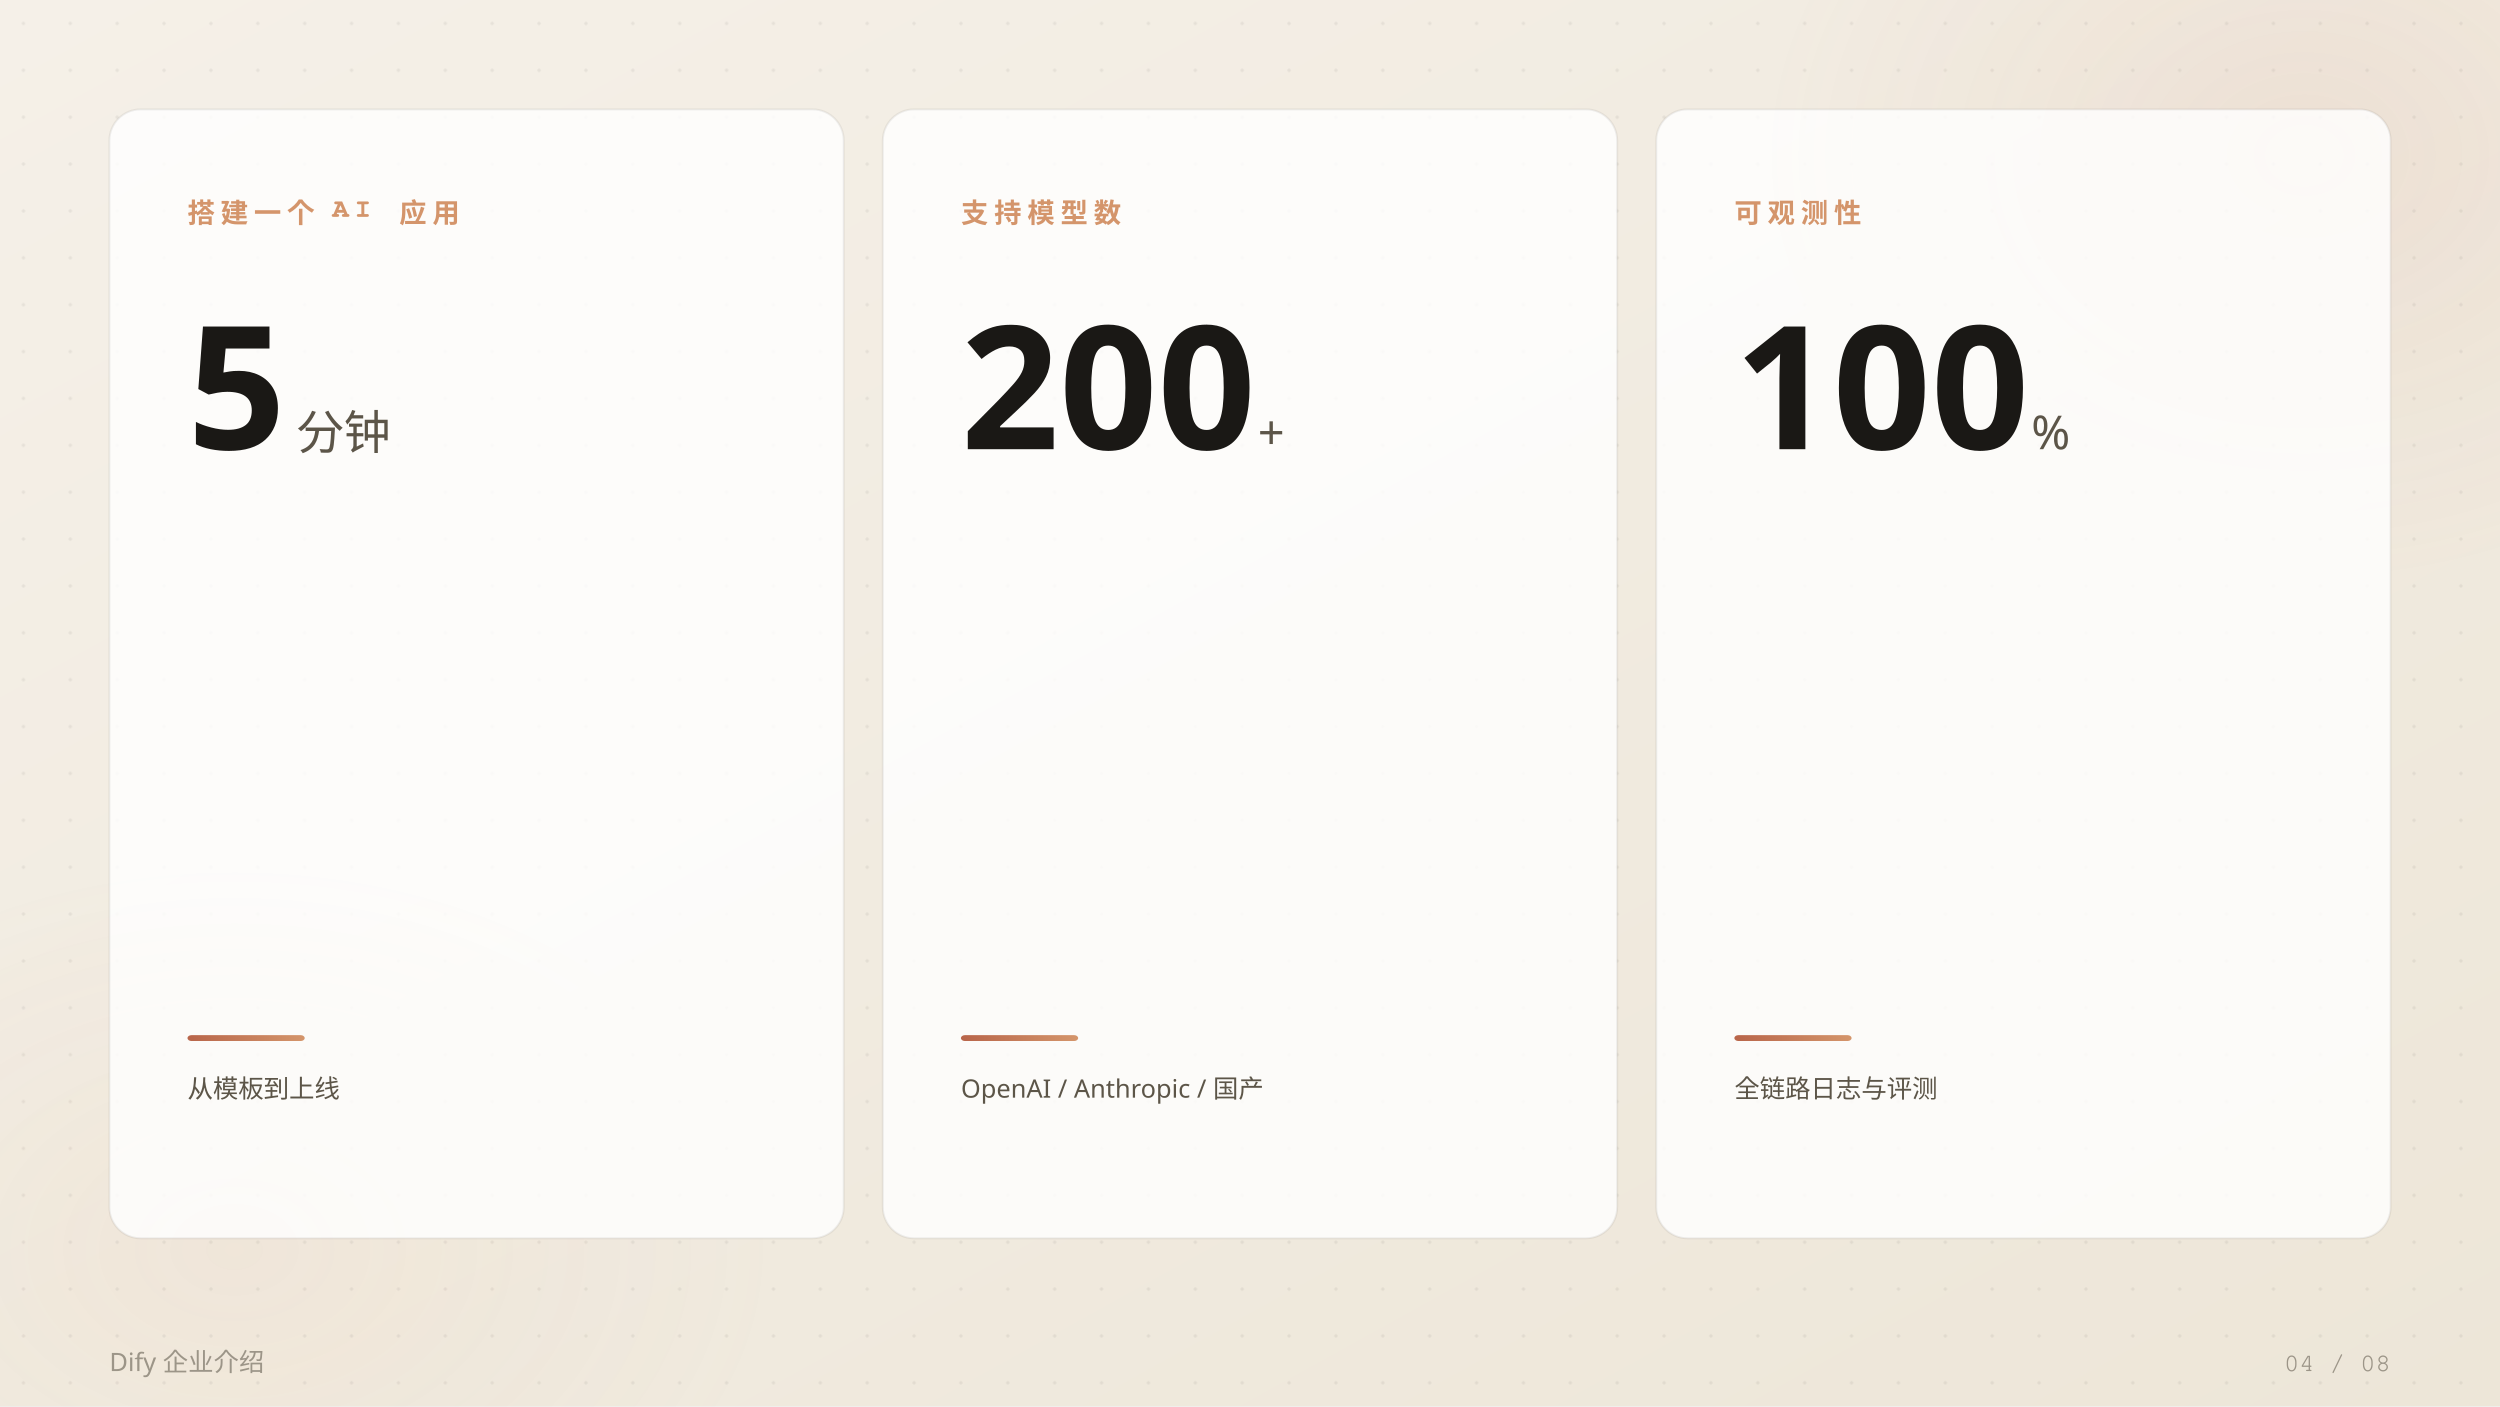
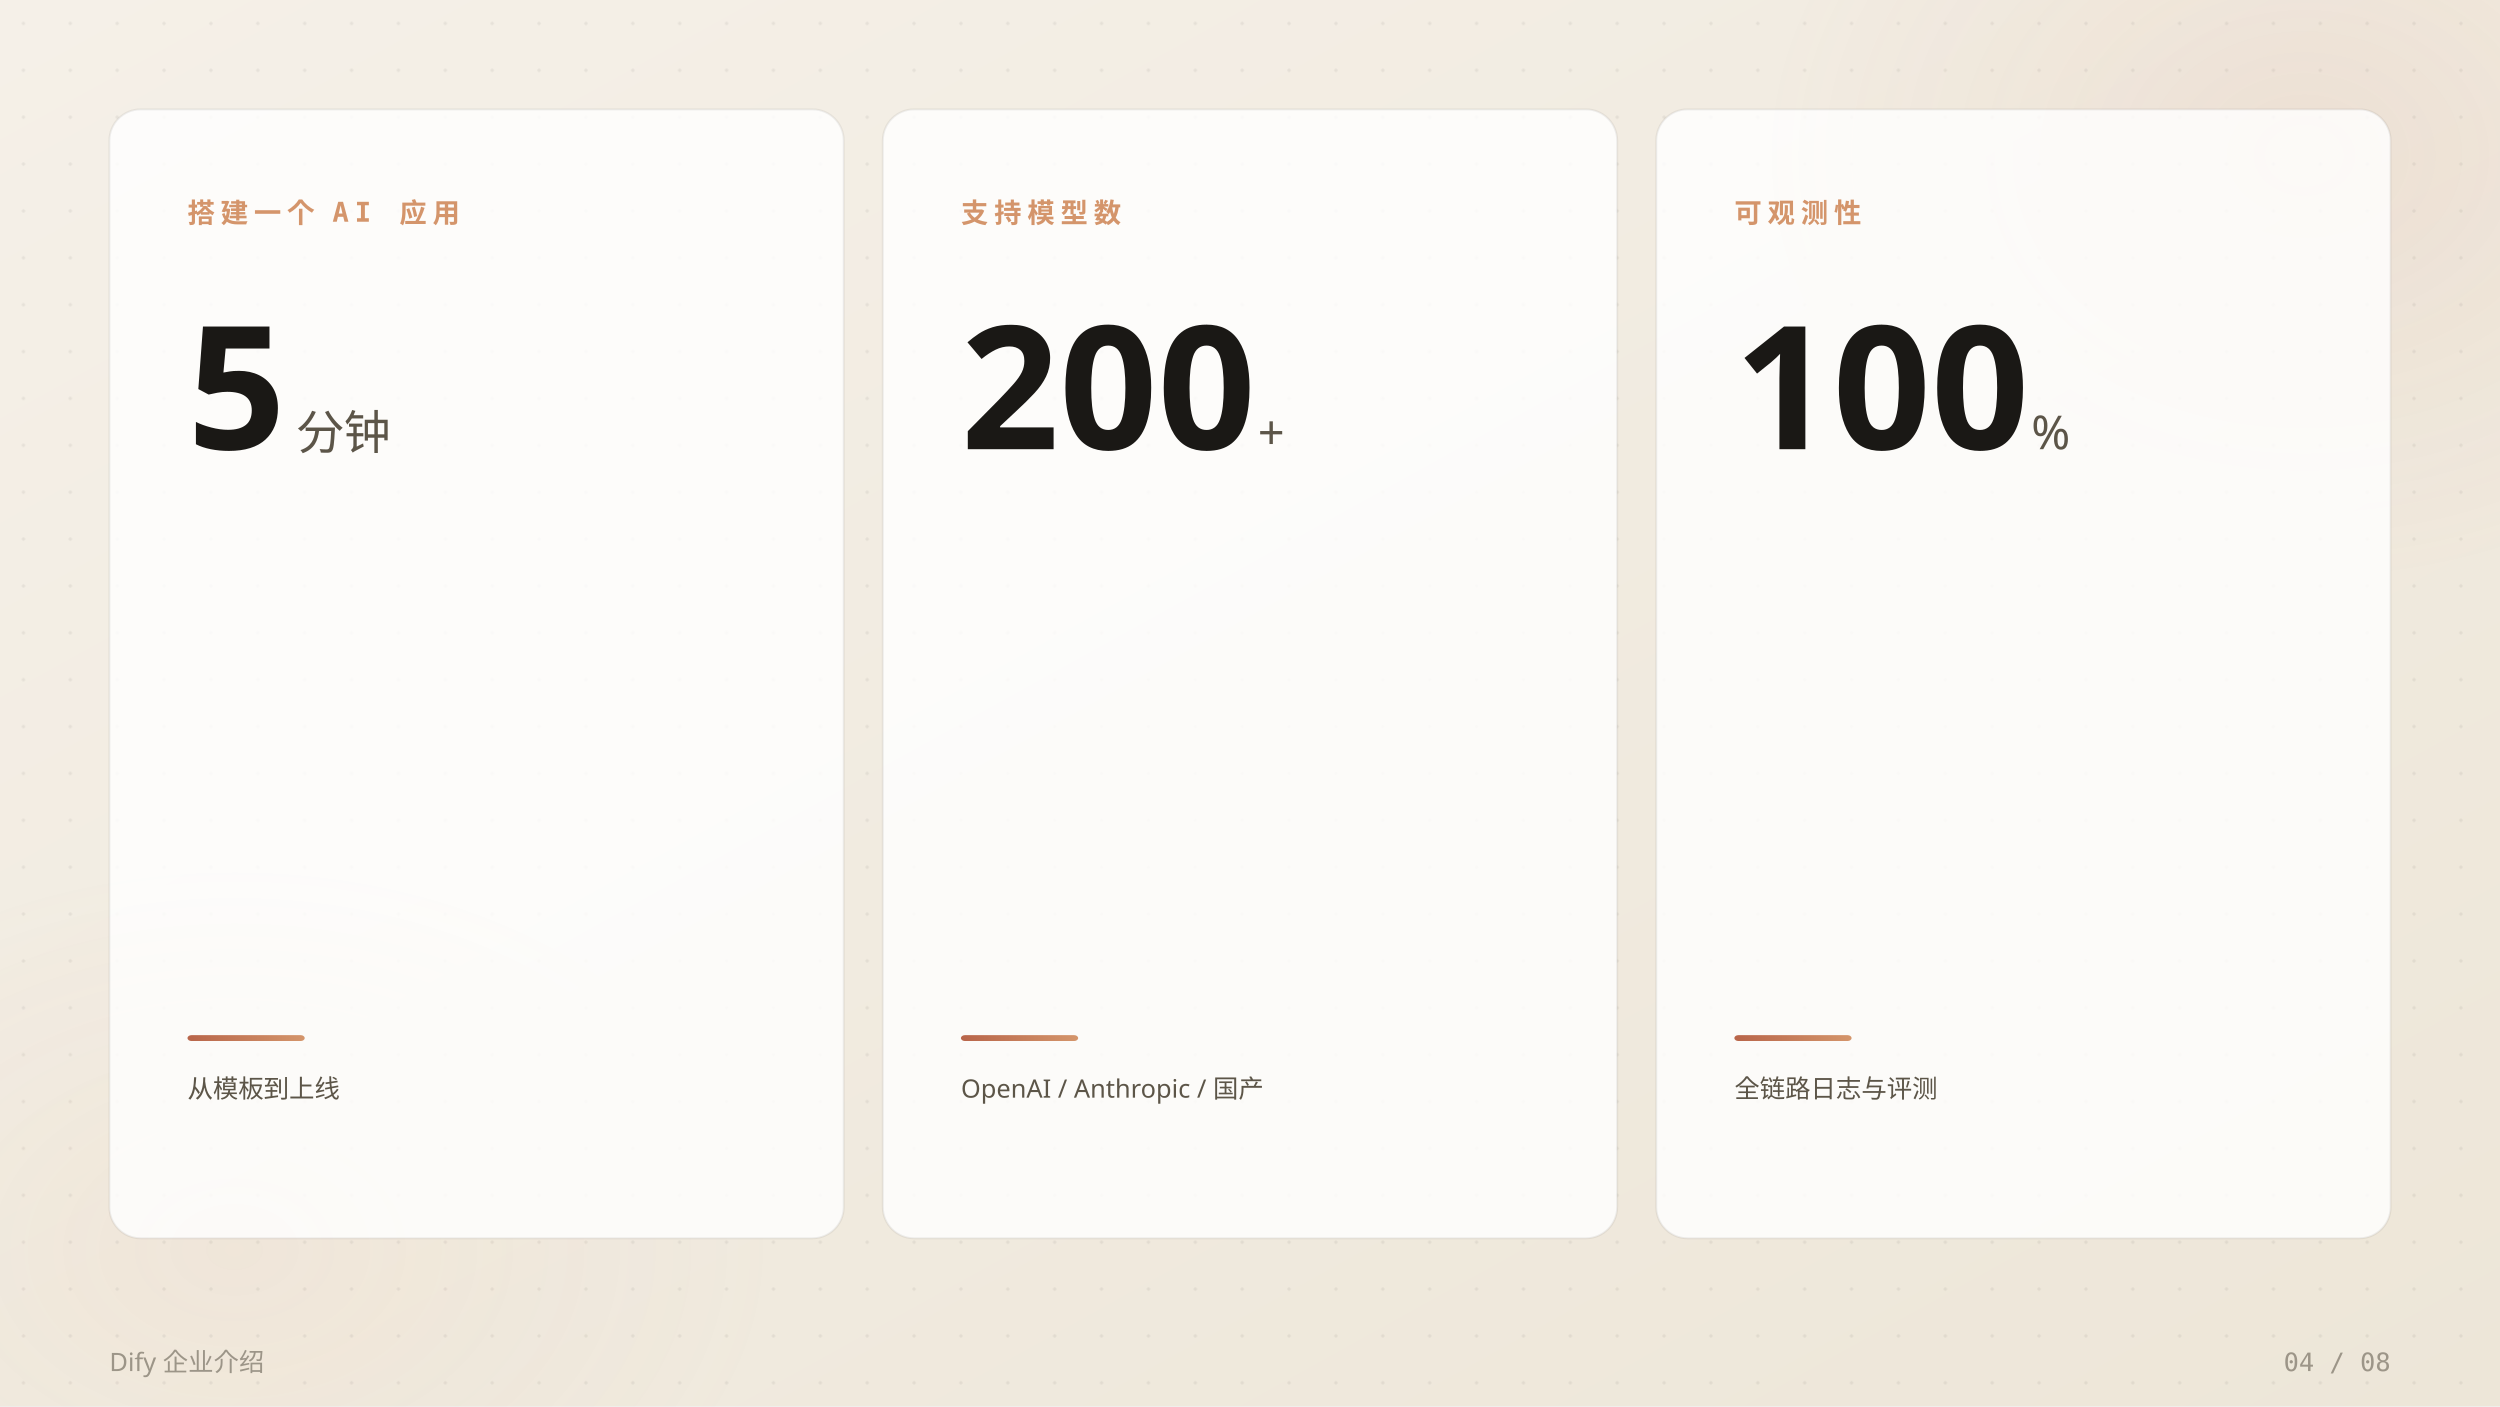
<svg xmlns="http://www.w3.org/2000/svg" viewBox="0 0 1280 720" width="1280" height="720">
  <defs>
    <linearGradient id="bg-grad" x1="0%" y1="0%" x2="100%" y2="100%">
      <stop offset="0%" stop-color="#F5F0E8" />
      <stop offset="100%" stop-color="#EDE6D8" />
    </linearGradient>
    <linearGradient id="accent-grad" x1="0%" y1="0%" x2="100%" y2="0%">
      <stop offset="0%" stop-color="#B8654A" />
      <stop offset="100%" stop-color="#D4956B" />
    </linearGradient>
    <linearGradient id="accent-grad-v" x1="0%" y1="0%" x2="0%" y2="100%">
      <stop offset="0%" stop-color="#B8654A" />
      <stop offset="100%" stop-color="#D4956B" />
    </linearGradient>
    <radialGradient id="spot-1" cx="50%" cy="50%" r="50%">
      <stop offset="0%" stop-color="#B8654A" stop-opacity="0.08" />
      <stop offset="100%" stop-color="#B8654A" stop-opacity="0" />
    </radialGradient>
    <radialGradient id="spot-2" cx="50%" cy="50%" r="50%">
      <stop offset="0%" stop-color="#D4956B" stop-opacity="0.06" />
      <stop offset="100%" stop-color="#D4956B" stop-opacity="0" />
    </radialGradient>
    <pattern id="bg-texture" width="24" height="24" patternUnits="userSpaceOnUse">
      <circle cx="12" cy="12" r="0.9" fill="#1a1815" fill-opacity="0.06" />
    </pattern>
  </defs>
  <style type="text/css">
-     text { font-family: 'PingFang SC', 'Noto Sans SC', 'Microsoft YaHei', sans-serif; }
-     .mono { font-family: 'Menlo', 'SF Mono', 'IBM Plex Mono', 'Courier', monospace; }
-     .eyebrow { font-size: 14px; fill: #D4956B; letter-spacing: 3px; font-weight: 600; font-family: 'Menlo', 'SF Mono', 'IBM Plex Mono', 'Courier', monospace; }
-     .h1 { font-size: 56px; fill: #1a1815; font-weight: 700; font-family: 'Songti SC', 'Noto Serif SC', 'STKaiti', 'Times New Roman', serif; }
-     .h2 { font-size: 42px; fill: #1a1815; font-weight: 700; font-family: 'Songti SC', 'Noto Serif SC', 'STKaiti', 'Times New Roman', serif; }
-     .h3 { font-size: 28px; fill: #1a1815; font-weight: 600; font-family: 'Songti SC', 'Noto Serif SC', 'STKaiti', 'Times New Roman', serif; }
-     .h4 { font-size: 20px; fill: #1a1815; font-weight: 600; font-family: 'Songti SC', 'Noto Serif SC', 'STKaiti', 'Times New Roman', serif; }
+     text { font-family: 'Noto Sans SC', 'PingFang SC', 'Microsoft YaHei', sans-serif; }
+     .mono { font-family: 'IBM Plex Mono', 'SF Mono', 'JetBrains Mono', Menlo, monospace; }
+     .eyebrow { font-size: 14px; fill: #D4956B; letter-spacing: 3px; font-weight: 600; font-family: 'IBM Plex Mono', 'SF Mono', 'JetBrains Mono', Menlo, monospace; }
+     .h1 { font-size: 56px; fill: #1a1815; font-weight: 700; font-family: 'Noto Serif SC', 'Playfair Display', 'Songti SC', 'Times New Roman', serif; }
+     .h2 { font-size: 42px; fill: #1a1815; font-weight: 700; font-family: 'Noto Serif SC', 'Playfair Display', 'Songti SC', 'Times New Roman', serif; }
+     .h3 { font-size: 28px; fill: #1a1815; font-weight: 600; font-family: 'Noto Serif SC', 'Playfair Display', 'Songti SC', 'Times New Roman', serif; }
+     .h4 { font-size: 20px; fill: #1a1815; font-weight: 600; font-family: 'Noto Serif SC', 'Playfair Display', 'Songti SC', 'Times New Roman', serif; }
    .body { font-size: 17px; fill: #5c5548; }
    .small { font-size: 13px; fill: #9c9588; }
-     .stat-huge { font-size: 100px; fill: #1a1815; font-weight: 800; font-family: 'Songti SC', 'Noto Serif SC', 'STKaiti', 'Times New Roman', serif; }
+     .stat-huge { font-size: 100px; fill: #1a1815; font-weight: 800; font-family: 'Noto Serif SC', 'Playfair Display', 'Songti SC', 'Times New Roman', serif; }
    .stat-unit { font-size: 26px; fill: #5c5548; font-weight: 500; }
  </style>
  <rect width="1280" height="720" fill="url(#bg-grad)" />
  <rect width="1280" height="720" fill="url(#bg-texture)" />
  <ellipse cx="1180" cy="80" rx="280" ry="220" fill="url(#spot-1)" />
  <ellipse cx="120" cy="640" rx="280" ry="200" fill="url(#spot-2)" />
  <g transform="translate(56, 56)">
    <rect x="0" y="0" width="376" height="578" rx="16" fill="#FFFFFF" fill-opacity="0.82" stroke="#1a1815" stroke-opacity="0.07" stroke-width="1" />
    <svg x="40" y="40" width="296" height="498" viewBox="0 0 296 498">
      <text x="0" y="18" class="eyebrow">搭建一个 AI 应用</text>
      <text x="0" y="134" font-size="88" fill="#1a1815" font-weight="800">5</text>
      <text x="56" y="134" font-size="24" fill="#5c5548" font-weight="500">分钟</text>
      <rect x="0" y="434" width="60" height="3" fill="url(#accent-grad)" rx="2" />
      <text x="0" y="466" font-size="13" fill="#5c5548">从模板到上线</text>
    </svg>
  </g>
  <g transform="translate(452, 56)">
    <rect x="0" y="0" width="376" height="578" rx="16" fill="#FFFFFF" fill-opacity="0.82" stroke="#1a1815" stroke-opacity="0.07" stroke-width="1" />
    <svg x="40" y="40" width="296" height="498" viewBox="0 0 296 498">
      <text x="0" y="18" class="eyebrow">支持模型数</text>
      <text x="0" y="134" font-size="88" fill="#1a1815" font-weight="800">200</text>
      <text x="152" y="134" font-size="24" fill="#5c5548" font-weight="500">+</text>
      <rect x="0" y="434" width="60" height="3" fill="url(#accent-grad)" rx="2" />
      <text x="0" y="466" font-size="13" fill="#5c5548">OpenAI / Anthropic / 国产</text>
    </svg>
  </g>
  <g transform="translate(848, 56)">
    <rect x="0" y="0" width="376" height="578" rx="16" fill="#FFFFFF" fill-opacity="0.82" stroke="#1a1815" stroke-opacity="0.07" stroke-width="1" />
    <svg x="40" y="40" width="296" height="498" viewBox="0 0 296 498">
      <text x="0" y="18" class="eyebrow">可观测性</text>
      <text x="0" y="134" font-size="88" fill="#1a1815" font-weight="800">100</text>
      <text x="152" y="134" font-size="24" fill="#5c5548" font-weight="500">%</text>
      <rect x="0" y="434" width="60" height="3" fill="url(#accent-grad)" rx="2" />
      <text x="0" y="466" font-size="13" fill="#5c5548">全链路日志与评测</text>
    </svg>
  </g>
  <text x="56" y="702" class="small">Dify 企业介绍</text>
  <text x="1224" y="702" class="small mono" text-anchor="end">04 / 08</text>
</svg>
